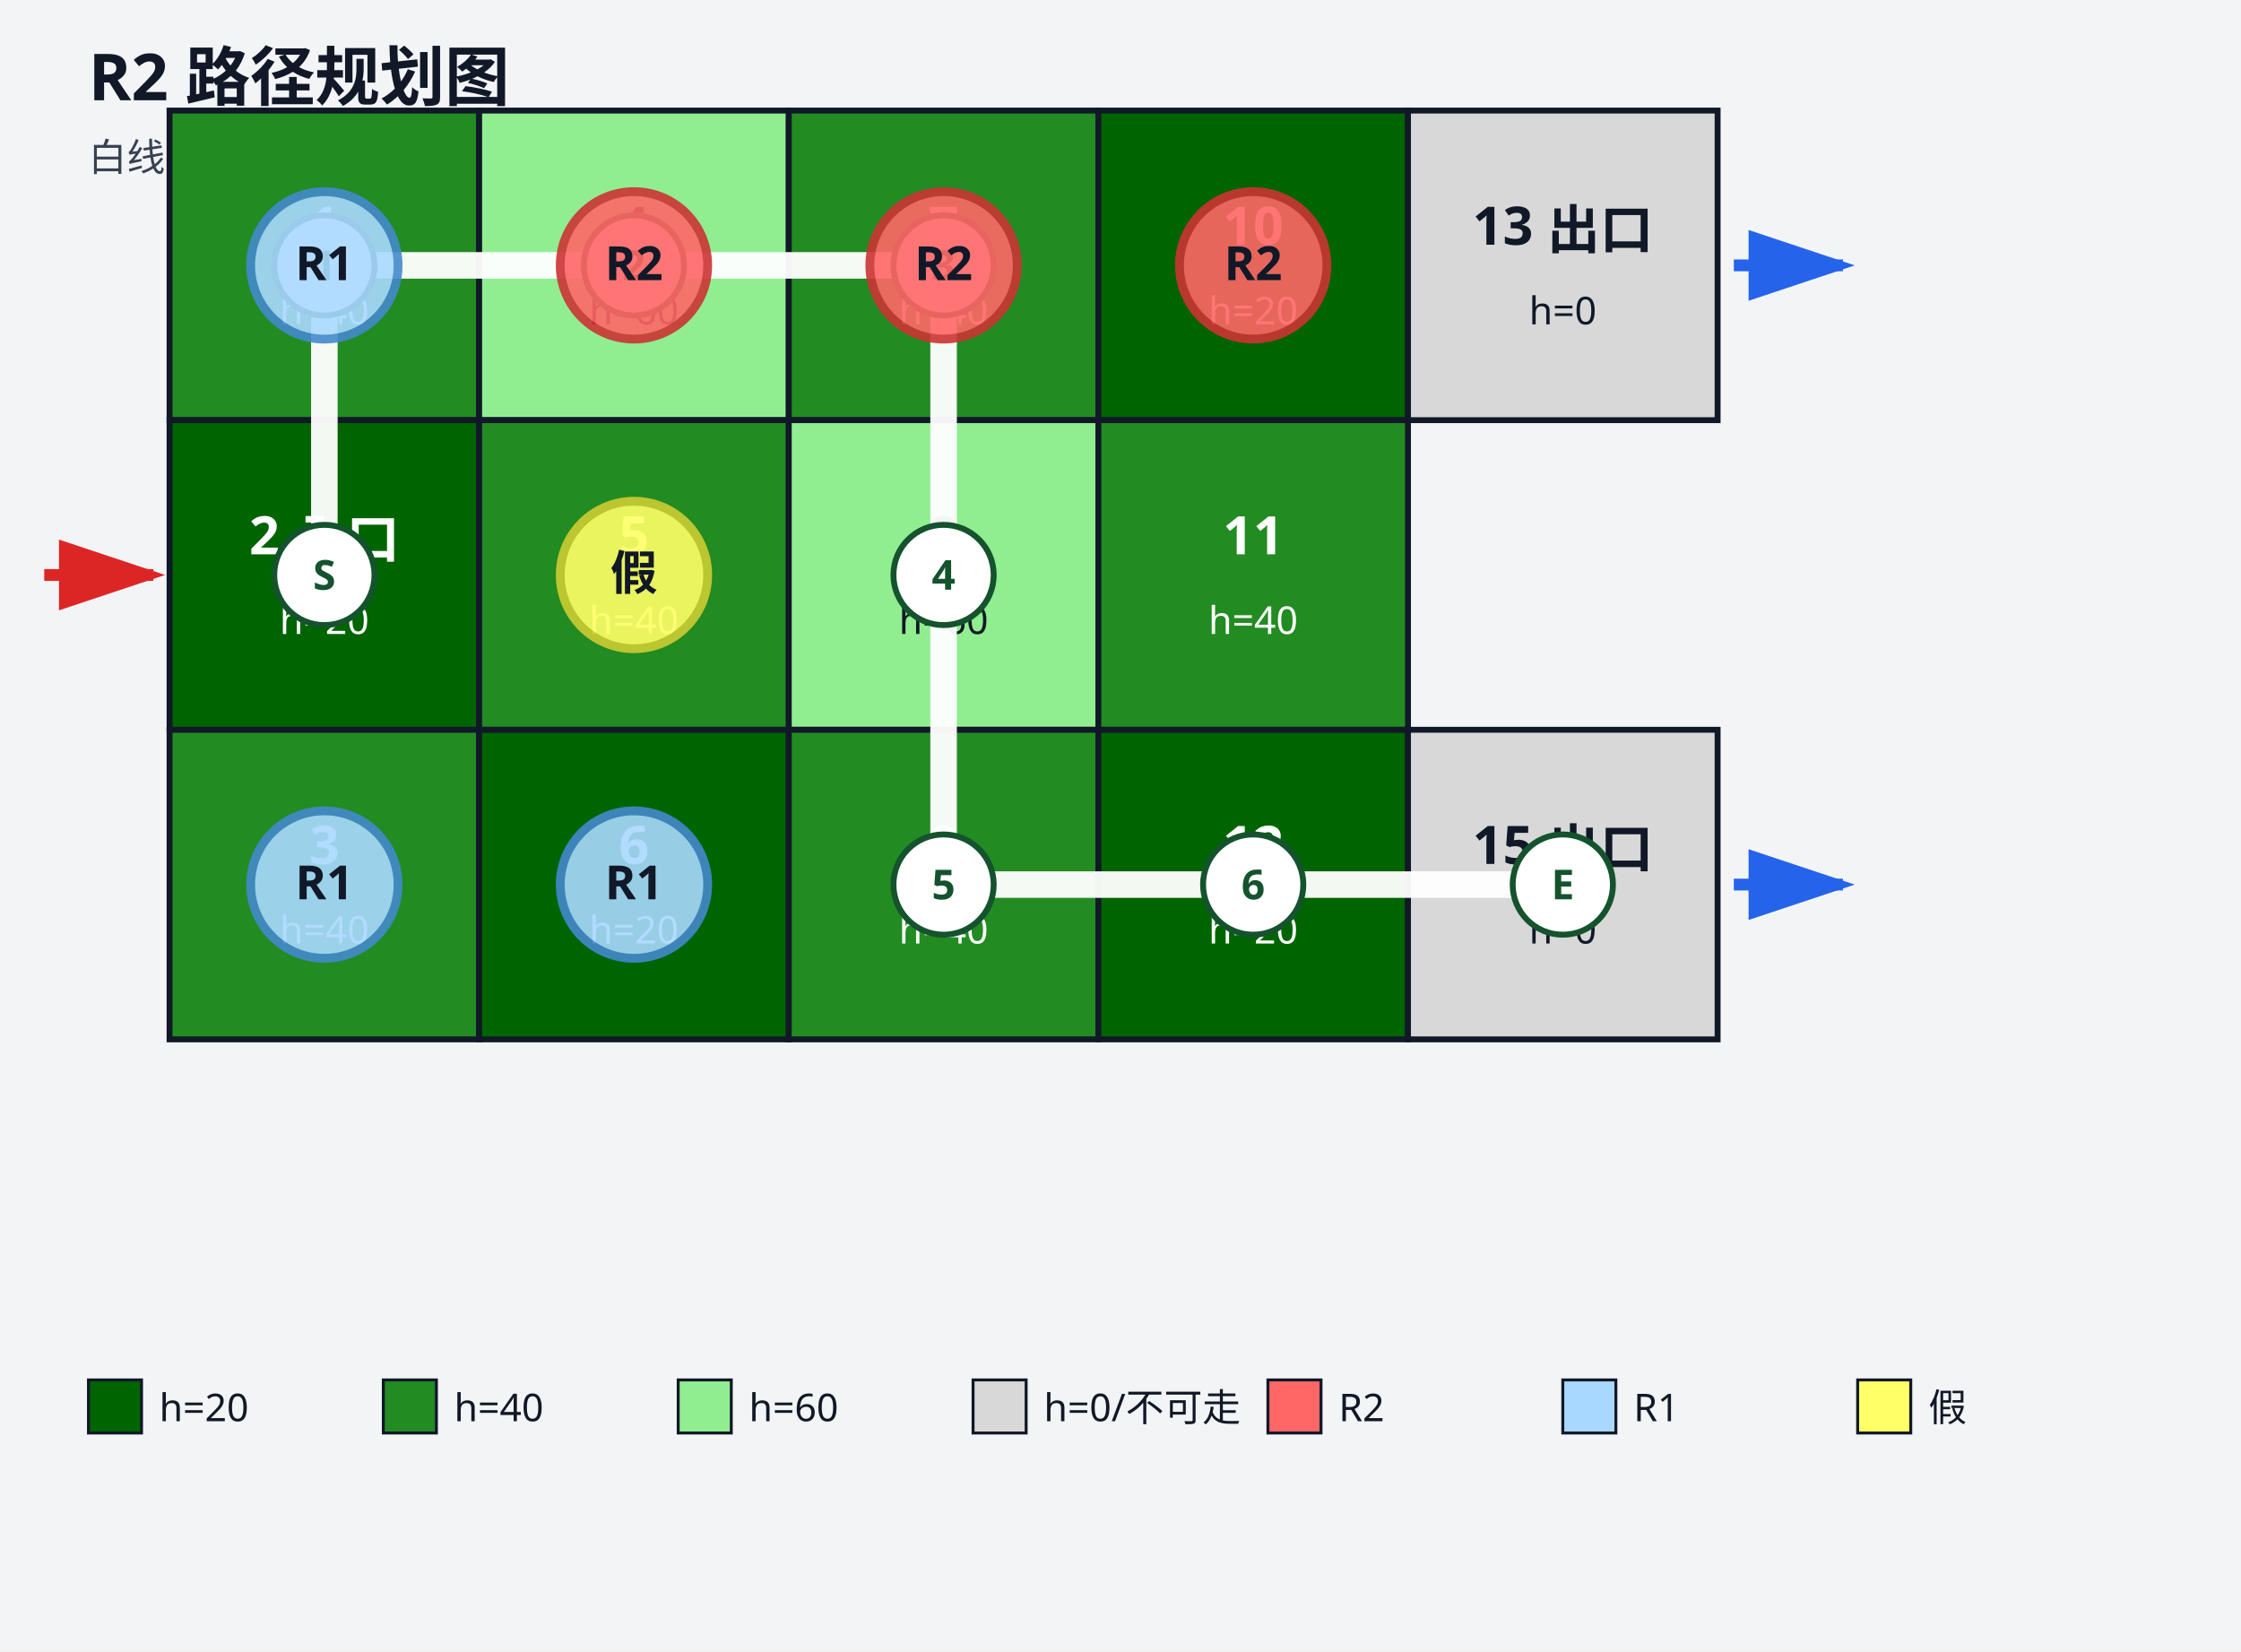
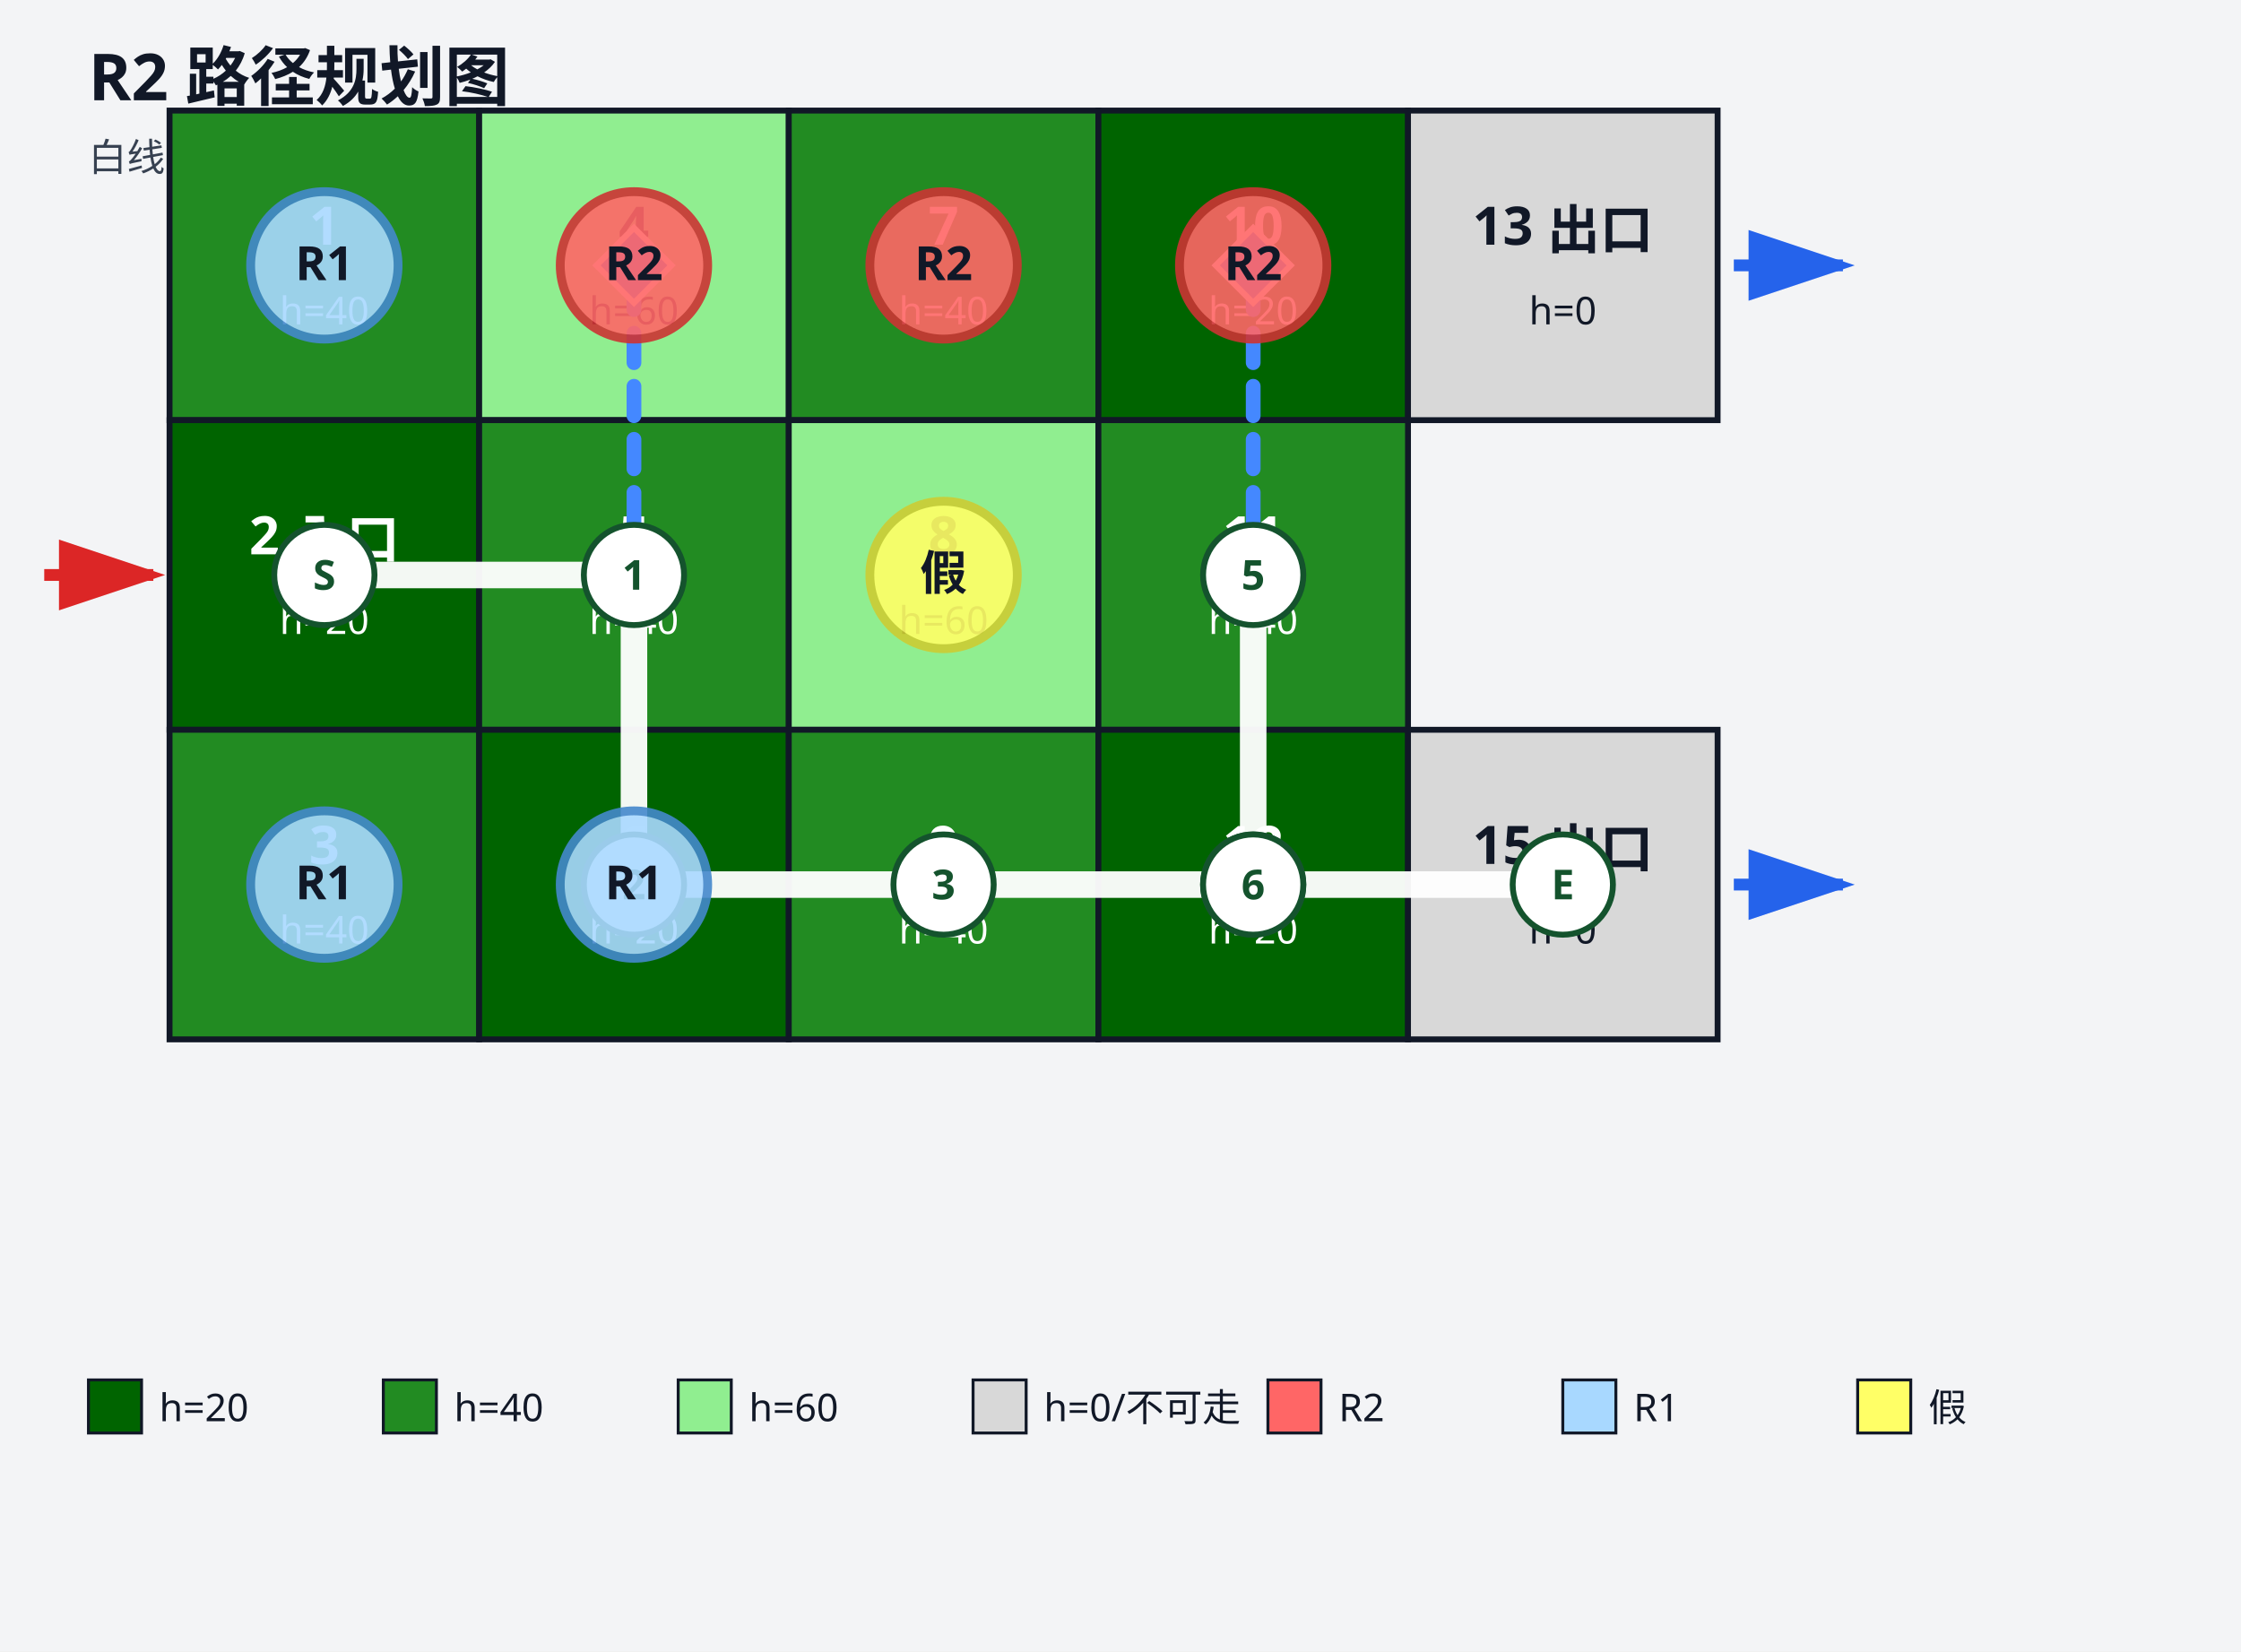
<svg xmlns="http://www.w3.org/2000/svg" width="760" height="560" viewBox="0 0 760 560">
  <rect width="100%" height="100%" fill="#f3f4f6" />
  <text x="30" y="34" font-size="22" font-family="sans-serif" font-weight="700" fill="#111827">R2 路径规划图</text>
  <text x="30" y="58" font-size="13" font-family="sans-serif" fill="#374151">白线=移动路径，蓝色虚线=夹取路径</text>
  <rect x="57.5" y="37.5" width="105" height="105" fill="#228B22" stroke="#111827" stroke-width="2" />
  <text x="110.0" y="83.0" font-size="18" font-family="sans-serif" font-weight="700" text-anchor="middle" fill="#ffffff">1</text>
  <text x="110.0" y="110.0" font-size="13" font-family="sans-serif" text-anchor="middle" fill="#ffffff">h=40</text>
  <rect x="57.5" y="142.5" width="105" height="105" fill="#006400" stroke="#111827" stroke-width="2" />
  <text x="110.0" y="188.0" font-size="18" font-family="sans-serif" font-weight="700" text-anchor="middle" fill="#ffffff">2 入口</text>
  <text x="110.0" y="215.0" font-size="13" font-family="sans-serif" text-anchor="middle" fill="#ffffff">h=20</text>
  <rect x="57.5" y="247.5" width="105" height="105" fill="#228B22" stroke="#111827" stroke-width="2" />
  <text x="110.0" y="293.0" font-size="18" font-family="sans-serif" font-weight="700" text-anchor="middle" fill="#ffffff">3</text>
  <text x="110.0" y="320.0" font-size="13" font-family="sans-serif" text-anchor="middle" fill="#ffffff">h=40</text>
  <rect x="162.5" y="37.5" width="105" height="105" fill="#90EE90" stroke="#111827" stroke-width="2" />
  <text x="215.0" y="83.0" font-size="18" font-family="sans-serif" font-weight="700" text-anchor="middle" fill="#111827">4</text>
  <text x="215.0" y="110.0" font-size="13" font-family="sans-serif" text-anchor="middle" fill="#111827">h=60</text>
  <rect x="162.5" y="142.5" width="105" height="105" fill="#228B22" stroke="#111827" stroke-width="2" />
  <text x="215.0" y="188.0" font-size="18" font-family="sans-serif" font-weight="700" text-anchor="middle" fill="#ffffff">5</text>
  <text x="215.0" y="215.0" font-size="13" font-family="sans-serif" text-anchor="middle" fill="#ffffff">h=40</text>
  <rect x="162.5" y="247.5" width="105" height="105" fill="#006400" stroke="#111827" stroke-width="2" />
  <text x="215.0" y="293.0" font-size="18" font-family="sans-serif" font-weight="700" text-anchor="middle" fill="#ffffff">6</text>
  <text x="215.0" y="320.0" font-size="13" font-family="sans-serif" text-anchor="middle" fill="#ffffff">h=20</text>
  <rect x="267.5" y="37.5" width="105" height="105" fill="#228B22" stroke="#111827" stroke-width="2" />
  <text x="320.0" y="83.0" font-size="18" font-family="sans-serif" font-weight="700" text-anchor="middle" fill="#ffffff">7</text>
  <text x="320.0" y="110.0" font-size="13" font-family="sans-serif" text-anchor="middle" fill="#ffffff">h=40</text>
  <rect x="267.5" y="142.5" width="105" height="105" fill="#90EE90" stroke="#111827" stroke-width="2" />
  <text x="320.0" y="188.0" font-size="18" font-family="sans-serif" font-weight="700" text-anchor="middle" fill="#111827">8</text>
  <text x="320.0" y="215.0" font-size="13" font-family="sans-serif" text-anchor="middle" fill="#111827">h=60</text>
  <rect x="267.5" y="247.5" width="105" height="105" fill="#228B22" stroke="#111827" stroke-width="2" />
  <text x="320.0" y="293.0" font-size="18" font-family="sans-serif" font-weight="700" text-anchor="middle" fill="#ffffff">9</text>
  <text x="320.0" y="320.0" font-size="13" font-family="sans-serif" text-anchor="middle" fill="#ffffff">h=40</text>
  <rect x="372.5" y="37.5" width="105" height="105" fill="#006400" stroke="#111827" stroke-width="2" />
  <text x="425.0" y="83.0" font-size="18" font-family="sans-serif" font-weight="700" text-anchor="middle" fill="#ffffff">10</text>
  <text x="425.0" y="110.0" font-size="13" font-family="sans-serif" text-anchor="middle" fill="#ffffff">h=20</text>
  <rect x="372.5" y="142.5" width="105" height="105" fill="#228B22" stroke="#111827" stroke-width="2" />
  <text x="425.0" y="188.0" font-size="18" font-family="sans-serif" font-weight="700" text-anchor="middle" fill="#ffffff">11</text>
  <text x="425.0" y="215.0" font-size="13" font-family="sans-serif" text-anchor="middle" fill="#ffffff">h=40</text>
  <rect x="372.5" y="247.5" width="105" height="105" fill="#006400" stroke="#111827" stroke-width="2" />
  <text x="425.0" y="293.0" font-size="18" font-family="sans-serif" font-weight="700" text-anchor="middle" fill="#ffffff">12</text>
  <text x="425.0" y="320.0" font-size="13" font-family="sans-serif" text-anchor="middle" fill="#ffffff">h=20</text>
  <rect x="477.5" y="37.5" width="105" height="105" fill="#d8d8d8" stroke="#111827" stroke-width="2" />
  <text x="530.0" y="83.0" font-size="18" font-family="sans-serif" font-weight="700" text-anchor="middle" fill="#111827">13 出口</text>
  <text x="530.0" y="110.0" font-size="13" font-family="sans-serif" text-anchor="middle" fill="#111827">h=0</text>
  <rect x="477.5" y="247.5" width="105" height="105" fill="#d8d8d8" stroke="#111827" stroke-width="2" />
  <text x="530.0" y="293.0" font-size="18" font-family="sans-serif" font-weight="700" text-anchor="middle" fill="#111827">15 出口</text>
  <text x="530.0" y="320.0" font-size="13" font-family="sans-serif" text-anchor="middle" fill="#111827">h=0</text>
  <defs>
    <marker id="arrow-red" markerWidth="10" markerHeight="10" refX="8" refY="3" orient="auto" markerUnits="strokeWidth">
      <path d="M0,0 L0,6 L9,3 z" fill="#dc2626" />
    </marker>
    <marker id="arrow-blue" markerWidth="10" markerHeight="10" refX="8" refY="3" orient="auto" markerUnits="strokeWidth">
      <path d="M0,0 L0,6 L9,3 z" fill="#2563eb" />
    </marker>
  </defs>
  <line x1="15.0" y1="195.0" x2="52.0" y2="195.0" stroke="#dc2626" stroke-width="4" marker-end="url(#arrow-red)" />
  <line x1="588.0" y1="90.0" x2="625.0" y2="90.0" stroke="#2563eb" stroke-width="4" marker-end="url(#arrow-blue)" />
  <line x1="588.0" y1="300.0" x2="625.0" y2="300.0" stroke="#2563eb" stroke-width="4" marker-end="url(#arrow-blue)" />
-   <polyline points="110.0,195.0 110.0,90.0 215.0,90.0 320.0,90.0 320.0,195.0 320.0,300.0 425.0,300.0 530.0,300.0" fill="none" stroke="#ffffff" stroke-width="9" stroke-linecap="round" stroke-linejoin="round" opacity="0.95" />
+   <polyline points="110.0,195.0 215.0,195.0 215.0,300.0 320.0,300.0 425.0,300.0 425.0,195.0 425.0,300.0 530.0,300.0" fill="none" stroke="#ffffff" stroke-width="9" stroke-linecap="round" stroke-linejoin="round" opacity="0.95" />
+   <line x1="215.0" y1="195.0" x2="215.0" y2="90.0" stroke="#4488ff" stroke-width="5" stroke-dasharray="10 8" stroke-linecap="round" />
+   <rect x="206.0" y="81.0" width="18" height="18" fill="#4488ff" stroke="#ffffff" stroke-width="2" transform="rotate(45 215.0 90.0)" />
+   <line x1="425.0" y1="195.0" x2="425.0" y2="90.0" stroke="#4488ff" stroke-width="5" stroke-dasharray="10 8" stroke-linecap="round" />
+   <rect x="416.0" y="81.0" width="18" height="18" fill="#4488ff" stroke="#ffffff" stroke-width="2" transform="rotate(45 425.0 90.0)" />
  <circle cx="110.0" cy="195.0" r="17" fill="#ffffff" stroke="#14532d" stroke-width="2" />
  <text x="110.0" y="200.0" font-size="14" font-family="sans-serif" font-weight="700" text-anchor="middle" fill="#14532d">S</text>
-   <circle cx="110.0" cy="90.0" r="17" fill="#ffffff" stroke="#14532d" stroke-width="2" />
-   <text x="110.0" y="95.0" font-size="14" font-family="sans-serif" font-weight="700" text-anchor="middle" fill="#14532d">1</text>
-   <circle cx="215.0" cy="90.0" r="17" fill="#ffffff" stroke="#14532d" stroke-width="2" />
-   <text x="215.0" y="95.0" font-size="14" font-family="sans-serif" font-weight="700" text-anchor="middle" fill="#14532d">2</text>
-   <circle cx="320.0" cy="90.0" r="17" fill="#ffffff" stroke="#14532d" stroke-width="2" />
-   <text x="320.0" y="95.0" font-size="14" font-family="sans-serif" font-weight="700" text-anchor="middle" fill="#14532d">3</text>
-   <circle cx="320.0" cy="195.0" r="17" fill="#ffffff" stroke="#14532d" stroke-width="2" />
-   <text x="320.0" y="200.0" font-size="14" font-family="sans-serif" font-weight="700" text-anchor="middle" fill="#14532d">4</text>
+   <circle cx="215.0" cy="195.0" r="17" fill="#ffffff" stroke="#14532d" stroke-width="2" />
+   <text x="215.0" y="200.0" font-size="14" font-family="sans-serif" font-weight="700" text-anchor="middle" fill="#14532d">1</text>
+   <circle cx="215.0" cy="300.0" r="17" fill="#ffffff" stroke="#14532d" stroke-width="2" />
+   <text x="215.0" y="305.0" font-size="14" font-family="sans-serif" font-weight="700" text-anchor="middle" fill="#14532d">2</text>
  <circle cx="320.0" cy="300.0" r="17" fill="#ffffff" stroke="#14532d" stroke-width="2" />
-   <text x="320.0" y="305.0" font-size="14" font-family="sans-serif" font-weight="700" text-anchor="middle" fill="#14532d">5</text>
+   <text x="320.0" y="305.0" font-size="14" font-family="sans-serif" font-weight="700" text-anchor="middle" fill="#14532d">3</text>
+   <circle cx="425.0" cy="300.0" r="17" fill="#ffffff" stroke="#14532d" stroke-width="2" />
+   <text x="425.0" y="305.0" font-size="14" font-family="sans-serif" font-weight="700" text-anchor="middle" fill="#14532d">4</text>
+   <circle cx="425.0" cy="195.0" r="17" fill="#ffffff" stroke="#14532d" stroke-width="2" />
+   <text x="425.0" y="200.0" font-size="14" font-family="sans-serif" font-weight="700" text-anchor="middle" fill="#14532d">5</text>
  <circle cx="425.0" cy="300.0" r="17" fill="#ffffff" stroke="#14532d" stroke-width="2" />
  <text x="425.0" y="305.0" font-size="14" font-family="sans-serif" font-weight="700" text-anchor="middle" fill="#14532d">6</text>
  <circle cx="530.0" cy="300.0" r="17" fill="#ffffff" stroke="#14532d" stroke-width="2" />
  <text x="530.0" y="305.0" font-size="14" font-family="sans-serif" font-weight="700" text-anchor="middle" fill="#14532d">E</text>
  <circle cx="110.0" cy="90.0" r="25" fill="#a8d8ff" stroke="#4488cc" stroke-width="3" opacity="0.9" />
  <text x="110.0" y="95.0" font-size="16" font-family="sans-serif" font-weight="700" text-anchor="middle" fill="#111827">R1</text>
  <circle cx="110.0" cy="300.0" r="25" fill="#a8d8ff" stroke="#4488cc" stroke-width="3" opacity="0.9" />
  <text x="110.0" y="305.0" font-size="16" font-family="sans-serif" font-weight="700" text-anchor="middle" fill="#111827">R1</text>
  <circle cx="215.0" cy="90.0" r="25" fill="#ff6666" stroke="#cc3333" stroke-width="3" opacity="0.9" />
  <text x="215.0" y="95.0" font-size="16" font-family="sans-serif" font-weight="700" text-anchor="middle" fill="#111827">R2</text>
-   <circle cx="215.0" cy="195.0" r="25" fill="#ffff66" stroke="#cccc33" stroke-width="3" opacity="0.9" />
-   <text x="215.0" y="200.0" font-size="16" font-family="sans-serif" font-weight="700" text-anchor="middle" fill="#111827">假</text>
  <circle cx="215.0" cy="300.0" r="25" fill="#a8d8ff" stroke="#4488cc" stroke-width="3" opacity="0.9" />
  <text x="215.0" y="305.0" font-size="16" font-family="sans-serif" font-weight="700" text-anchor="middle" fill="#111827">R1</text>
  <circle cx="320.0" cy="90.0" r="25" fill="#ff6666" stroke="#cc3333" stroke-width="3" opacity="0.9" />
  <text x="320.0" y="95.0" font-size="16" font-family="sans-serif" font-weight="700" text-anchor="middle" fill="#111827">R2</text>
+   <circle cx="320.0" cy="195.0" r="25" fill="#ffff66" stroke="#cccc33" stroke-width="3" opacity="0.9" />
+   <text x="320.0" y="200.0" font-size="16" font-family="sans-serif" font-weight="700" text-anchor="middle" fill="#111827">假</text>
  <circle cx="425.0" cy="90.0" r="25" fill="#ff6666" stroke="#cc3333" stroke-width="3" opacity="0.9" />
  <text x="425.0" y="95.0" font-size="16" font-family="sans-serif" font-weight="700" text-anchor="middle" fill="#111827">R2</text>
  <rect x="30" y="468" width="18" height="18" fill="#006400" stroke="#111827" />
  <text x="54" y="482" font-size="13" font-family="sans-serif" fill="#111827">h=20</text>
  <rect x="130" y="468" width="18" height="18" fill="#228B22" stroke="#111827" />
  <text x="154" y="482" font-size="13" font-family="sans-serif" fill="#111827">h=40</text>
  <rect x="230" y="468" width="18" height="18" fill="#90EE90" stroke="#111827" />
  <text x="254" y="482" font-size="13" font-family="sans-serif" fill="#111827">h=60</text>
  <rect x="330" y="468" width="18" height="18" fill="#d8d8d8" stroke="#111827" />
  <text x="354" y="482" font-size="13" font-family="sans-serif" fill="#111827">h=0/不可走</text>
  <rect x="430" y="468" width="18" height="18" fill="#ff6666" stroke="#111827" />
  <text x="454" y="482" font-size="13" font-family="sans-serif" fill="#111827">R2</text>
  <rect x="530" y="468" width="18" height="18" fill="#a8d8ff" stroke="#111827" />
  <text x="554" y="482" font-size="13" font-family="sans-serif" fill="#111827">R1</text>
  <rect x="630" y="468" width="18" height="18" fill="#ffff66" stroke="#111827" />
  <text x="654" y="482" font-size="13" font-family="sans-serif" fill="#111827">假</text>
</svg>
